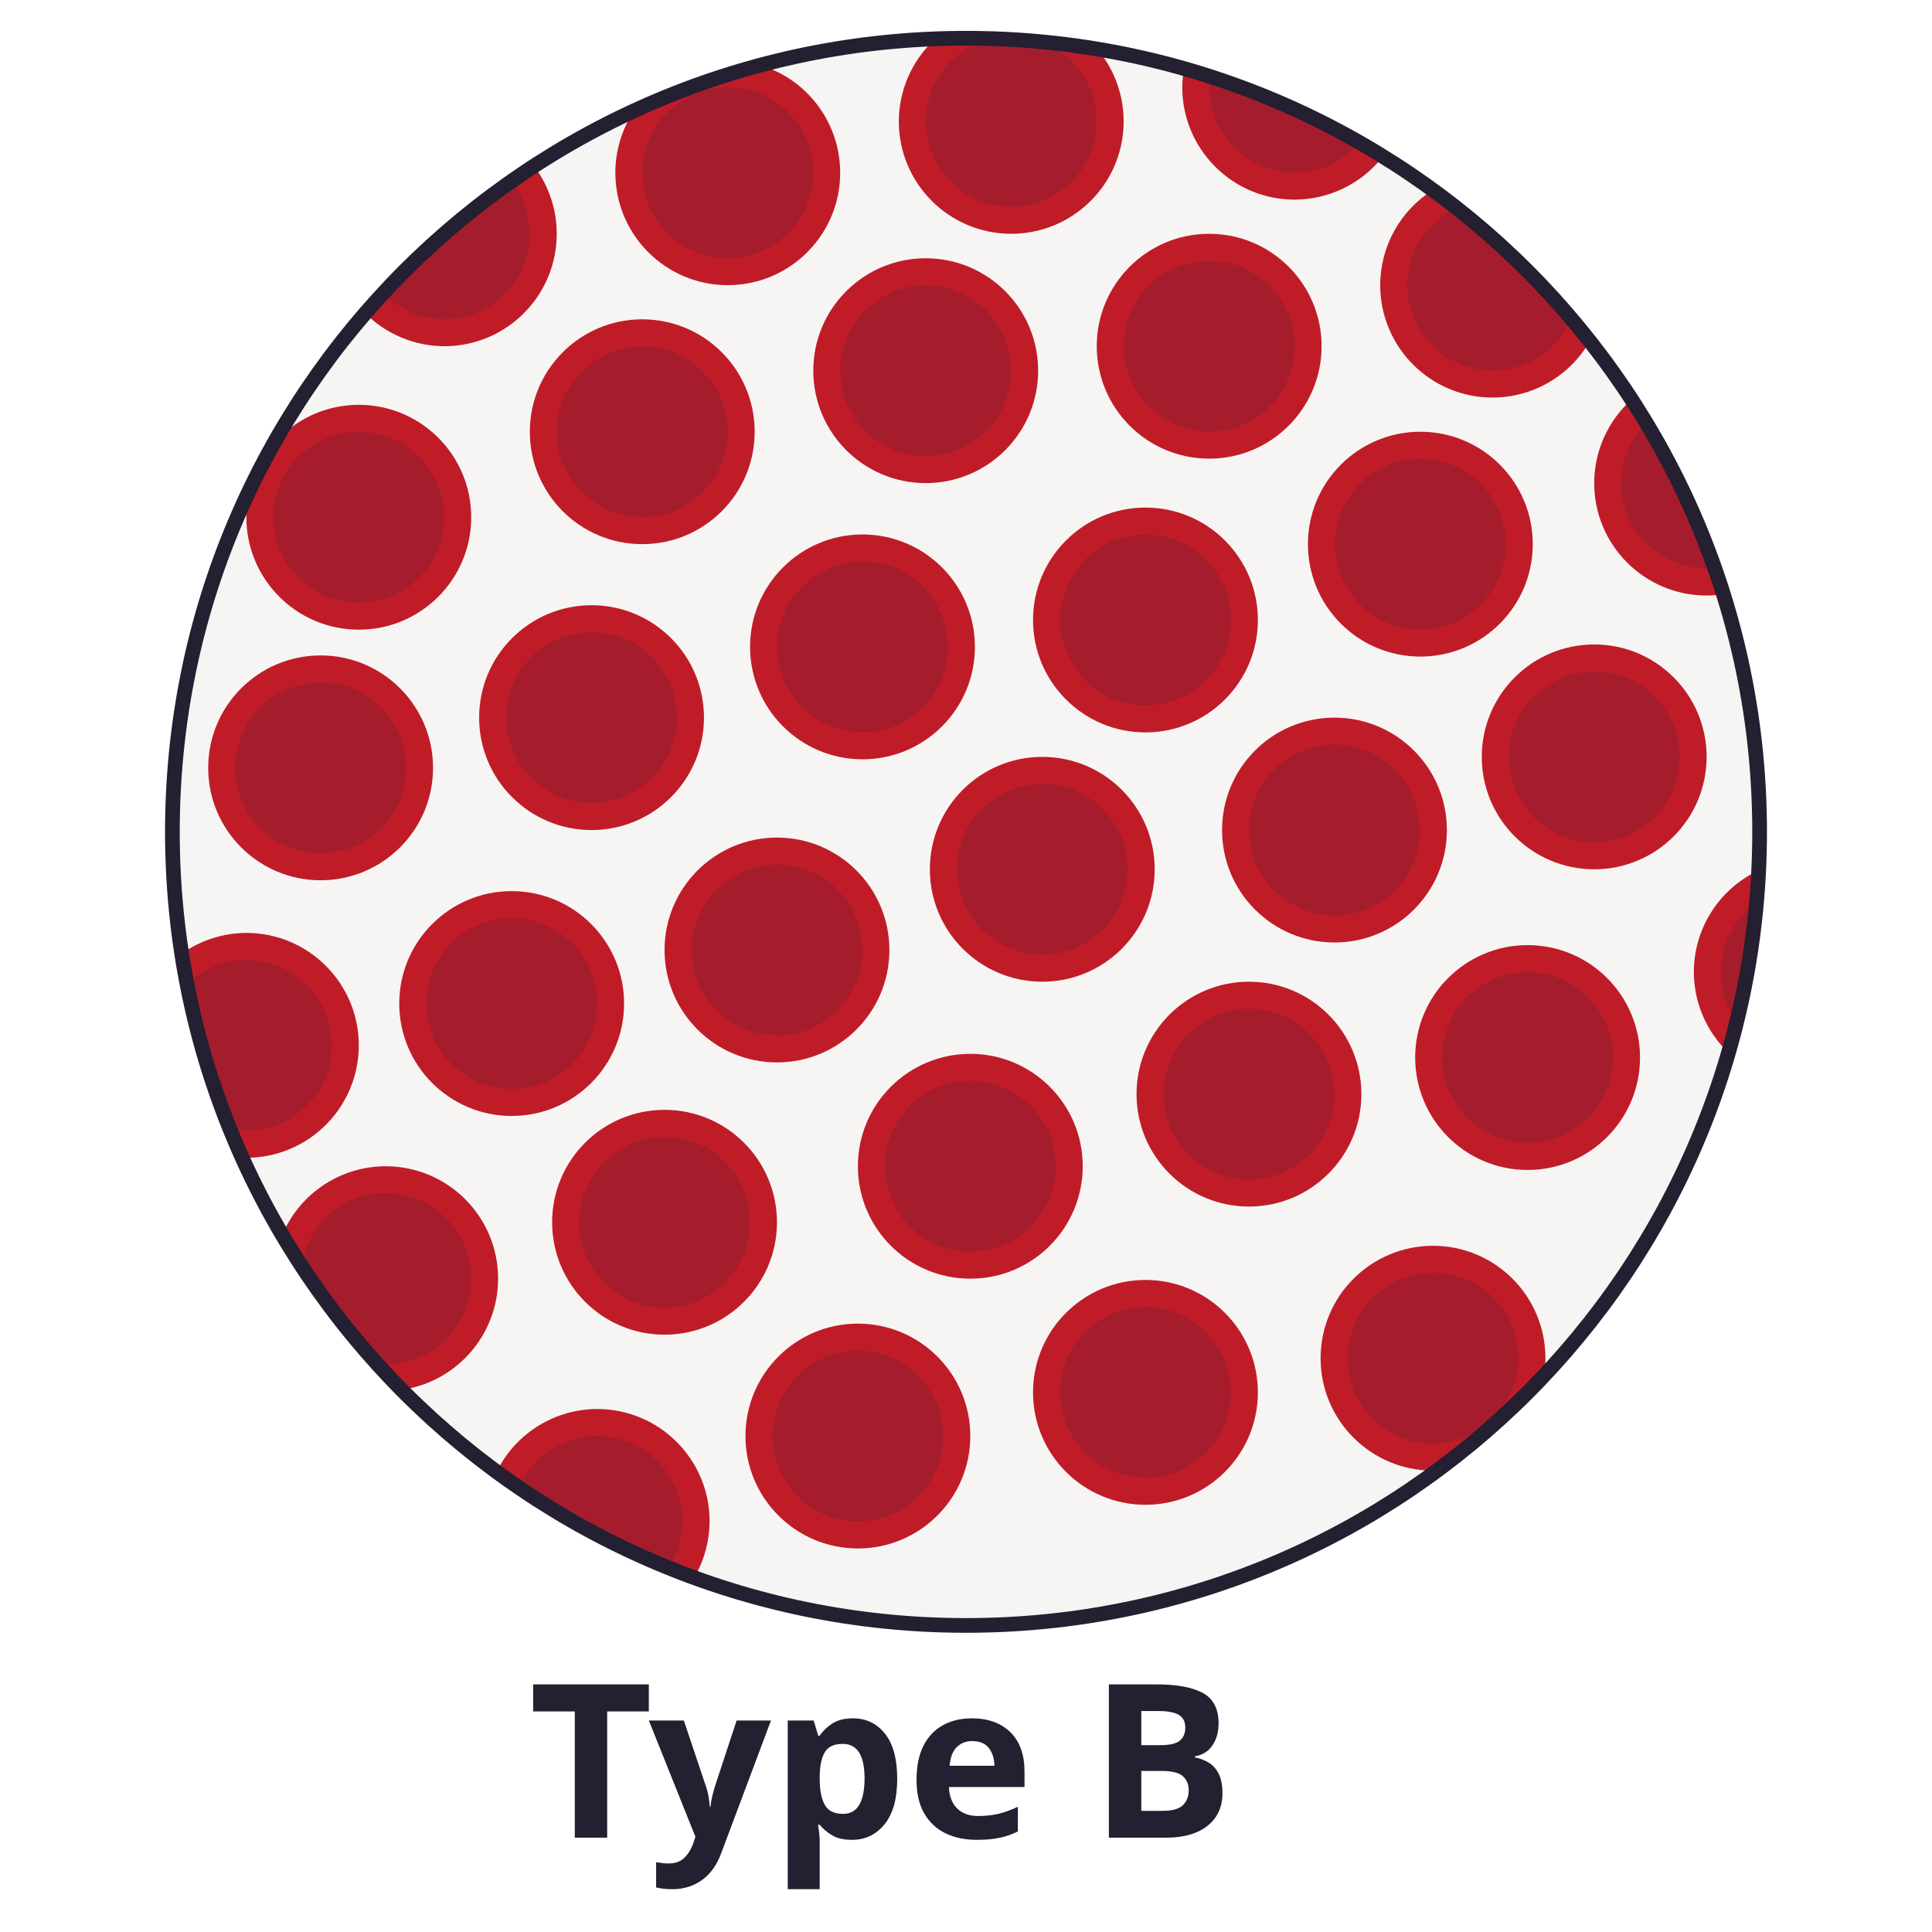
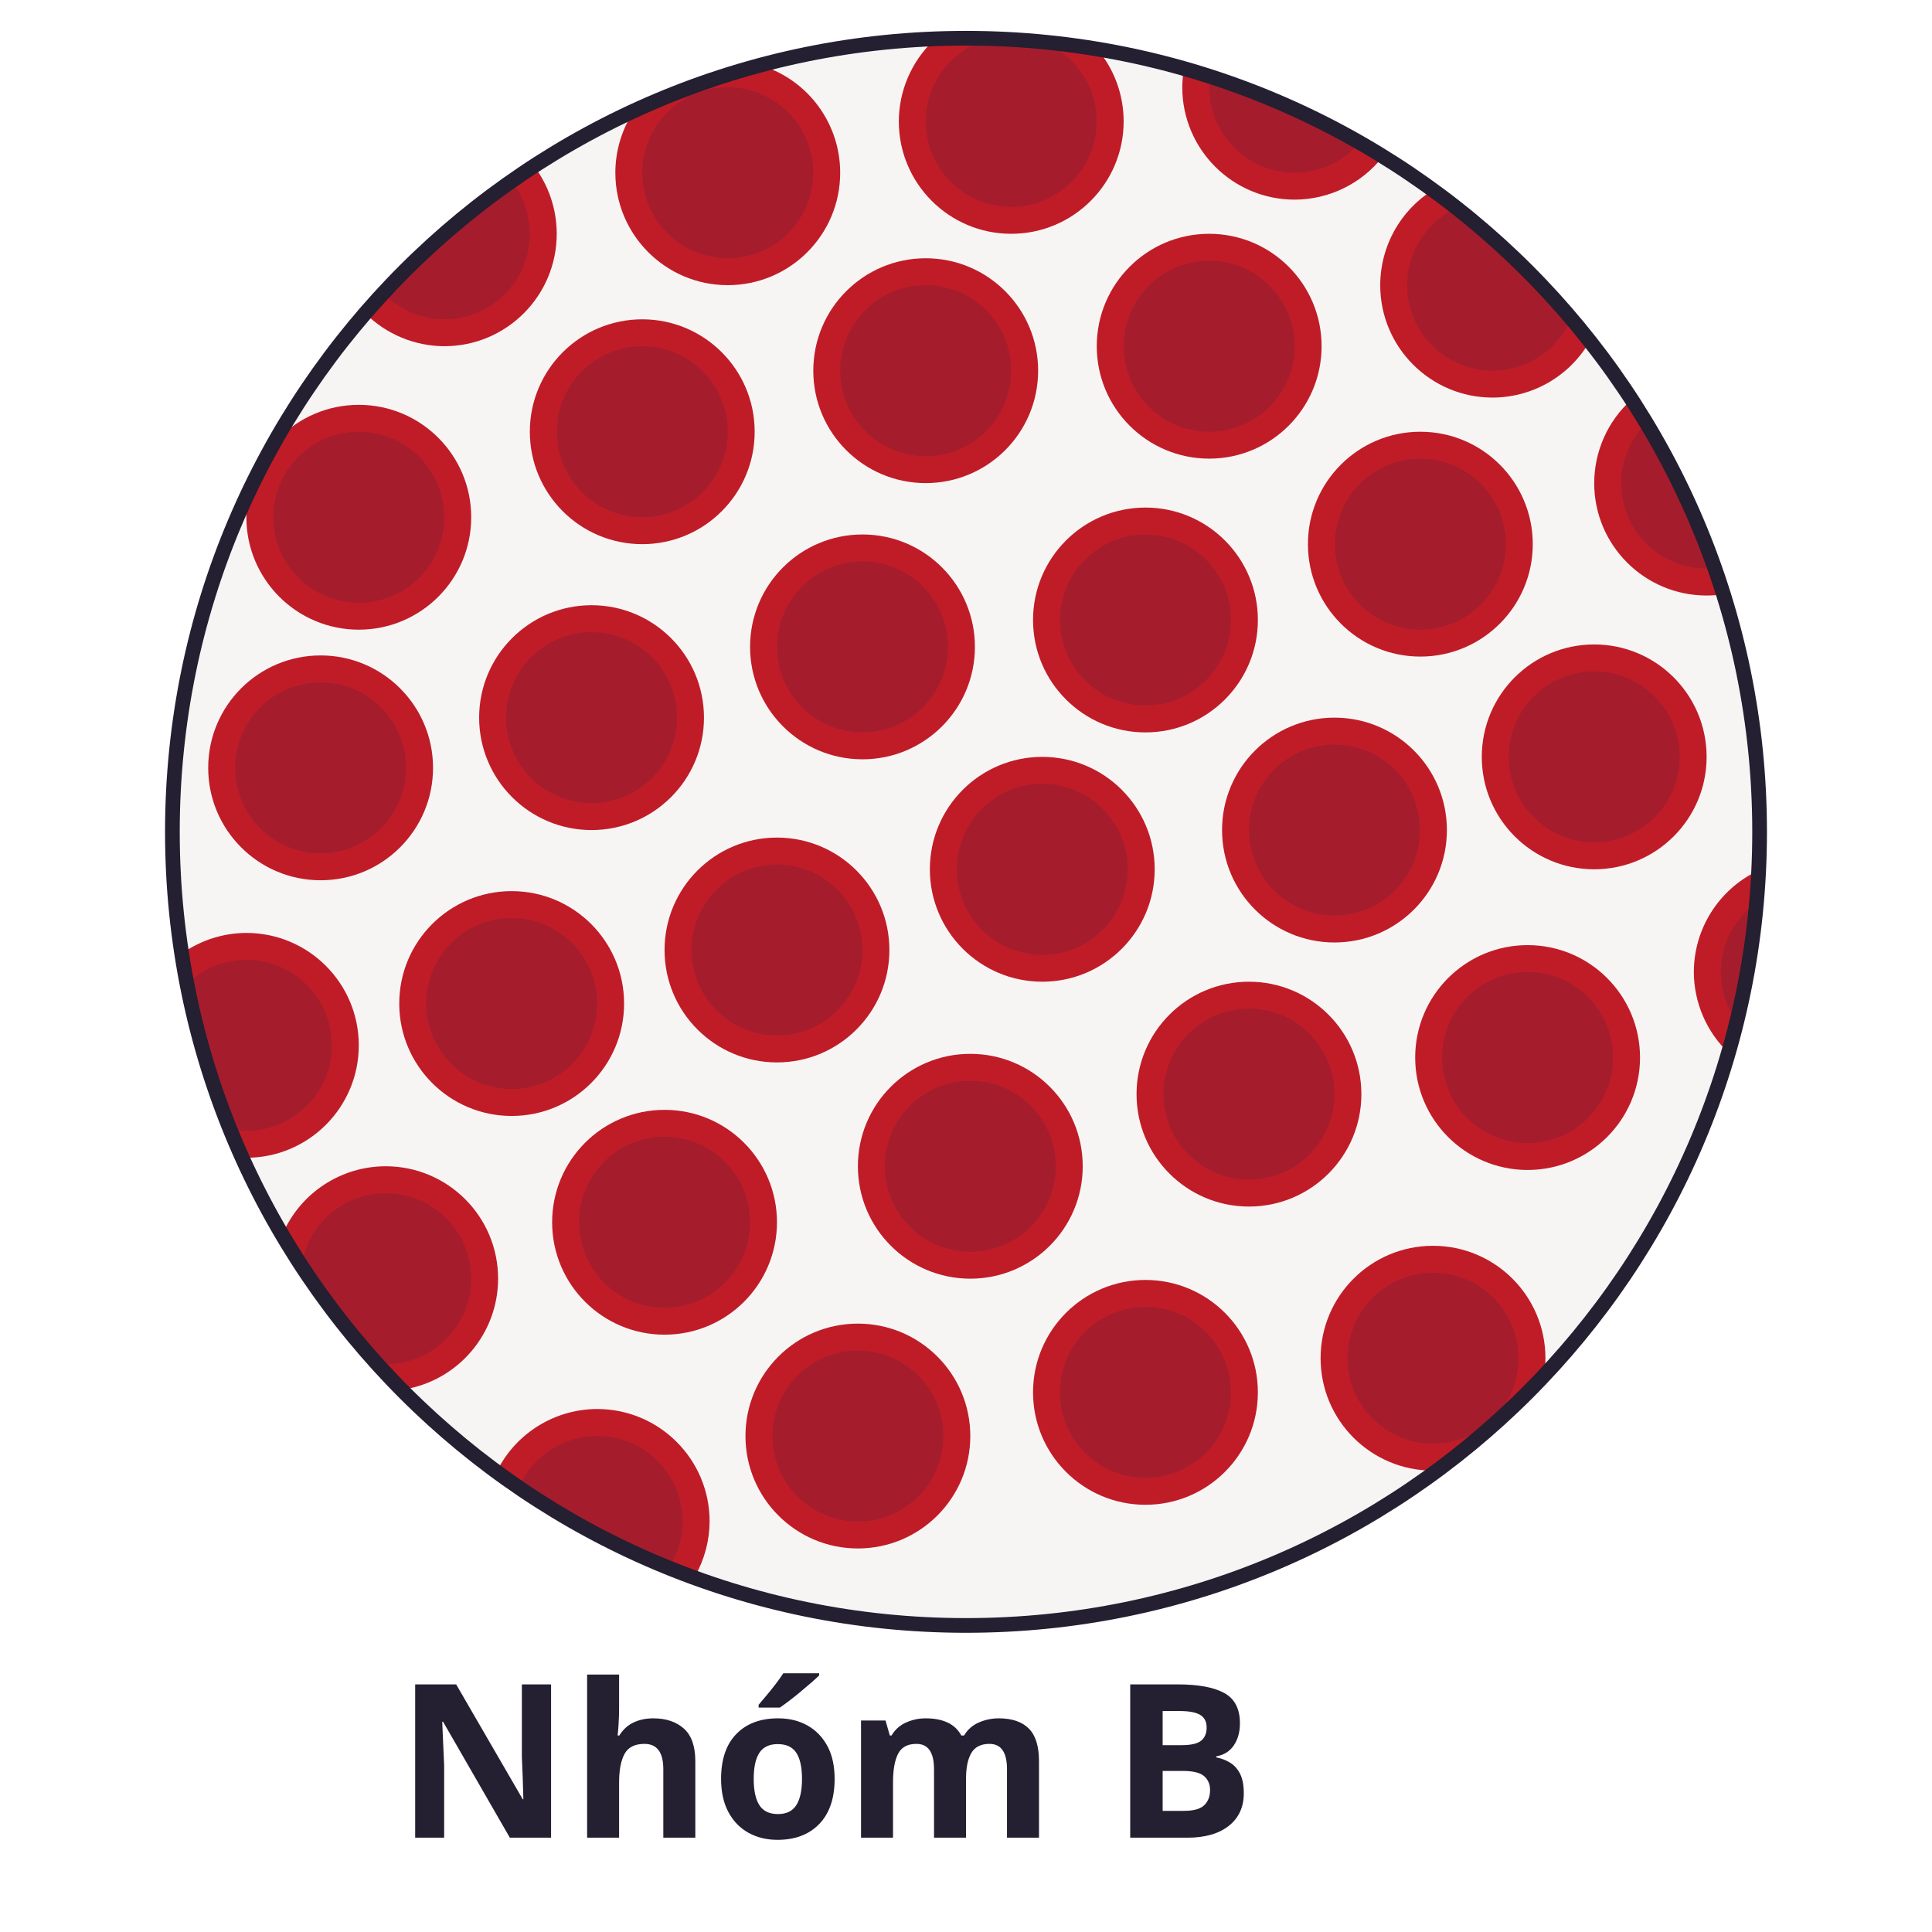
- <svg xmlns="http://www.w3.org/2000/svg" width="1080" height="1080">
-   <text xml:space="preserve" x="539.467" y="1027.277" fill="#241f31" stroke-linejoin="round" stroke-width="20" font-family="Cantarell" font-size="120" font-weight="700" style="-inkscape-font-specification:&quot;Cantarell Bold&quot;;text-align:center" text-anchor="middle">
-     <tspan x="539.467" y="1027.277">Type B</tspan>
-   </text>
-   <circle cx="540" cy="540" r="504.447" fill="#f6f5f4" transform="translate(65.102 -9.897) scale(.87944)" />
-   <g transform="translate(239.515 397.45) scale(.87944)">
-     <circle cx="135.891" cy="-177.506" r="71.46" fill="#c01c28" />
-     <circle cx="135.891" cy="-177.506" r="54.359" fill="#a51d2d" />
+ <svg xmlns="http://www.w3.org/2000/svg" width="1080" height="1080" viewBox="0 0 1080 1080" version="1.1" id="svg1">
+   <defs id="defs1" />
+   <g id="layer4" style="display:inline">
+     <text xml:space="preserve" style="font-weight:bold;font-size:120px;font-family:Cantarell;-inkscape-font-specification:'Cantarell Bold';text-align:center;text-anchor:middle;fill:#241f31;fill-opacity:1;stroke-width:20;stroke-linejoin:round" x="539.467" y="1027.277" id="text1">
+       <tspan id="tspan1" style="font-size:120px;fill:#241f31;fill-opacity:1;stroke-width:20" x="539.467" y="1027.277">Nhóm B</tspan>
+     </text>
  </g>
-   <g transform="translate(397.972 363.318) scale(.87944)">
-     <circle cx="135.891" cy="-177.506" r="71.46" fill="#c01c28" />
-     <circle cx="135.891" cy="-177.506" r="54.359" fill="#a51d2d" />
+   <g id="layer3" transform="matrix(0.8794409,0,0,0.8794409,65.10193,-9.896982)" style="display:inline">
+     <g id="g1" style="display:inline">
+       <circle style="fill:#f6f5f4;fill-opacity:1;stroke:none;stroke-width:9.342;stroke-dasharray:none;stroke-opacity:1" id="circle1" cx="540" cy="540" r="504.447" />
+     </g>
+     <g id="layer2" style="display:inline">
+       <g id="g2-6" transform="translate(198.3229,463.188)">
+         <circle style="fill:#c01c28;fill-opacity:1;stroke:none;stroke-width:5" id="path2-1" cx="135.891" cy="-177.506" r="71.46" />
+         <circle style="fill:#a51d2d;fill-opacity:1;stroke:none;stroke-width:4.412" id="path1-1" cx="135.891" cy="-177.506" r="54.359" />
+       </g>
+       <g id="g2-44" transform="translate(378.5014,424.3776)">
+         <circle style="fill:#c01c28;fill-opacity:1;stroke:none;stroke-width:5" id="path2-4" cx="135.891" cy="-177.506" r="71.46" />
+         <circle style="fill:#a51d2d;fill-opacity:1;stroke:none;stroke-width:4.412" id="path1-7" cx="135.891" cy="-177.506" r="54.359" />
+       </g>
+       <g id="g2-9" transform="translate(558.68,408.8285)">
+         <circle style="fill:#c01c28;fill-opacity:1;stroke:none;stroke-width:5" id="path2-7" cx="135.891" cy="-177.506" r="71.46" />
+         <circle style="fill:#a51d2d;fill-opacity:1;stroke:none;stroke-width:4.412" id="path1-5" cx="135.891" cy="-177.506" r="54.359" />
+       </g>
+       <g id="g2-8" transform="translate(18.14435,517.5474)">
+         <circle style="fill:#c01c28;fill-opacity:1;stroke:none;stroke-width:5" id="path2-9" cx="135.891" cy="-177.506" r="71.46" />
+         <circle style="fill:#a51d2d;fill-opacity:1;stroke:none;stroke-width:4.412" id="path1-77" cx="135.891" cy="-177.506" r="54.359" />
+       </g>
+       <g id="g2-0" transform="translate(166.0981,644.9176)">
+         <circle style="fill:#c01c28;fill-opacity:1;stroke:none;stroke-width:5" id="path2-3" cx="135.891" cy="-177.506" r="71.46" />
+         <circle style="fill:#a51d2d;fill-opacity:1;stroke:none;stroke-width:4.412" id="path1-09" cx="135.891" cy="-177.506" r="54.359" />
+       </g>
+       <g id="g2-05" transform="translate(338.3151,599.9462)">
+         <circle style="fill:#c01c28;fill-opacity:1;stroke:none;stroke-width:5" id="path2-94" cx="135.891" cy="-177.506" r="71.46" />
+         <circle style="fill:#a51d2d;fill-opacity:1;stroke:none;stroke-width:4.412" id="path1-6" cx="135.891" cy="-177.506" r="54.359" />
+       </g>
+       <g id="g2-47" transform="translate(518.1761,582.846)">
+         <circle style="fill:#c01c28;fill-opacity:1;stroke:none;stroke-width:5" id="path2-75" cx="135.891" cy="-177.506" r="71.46" />
+         <circle style="fill:#a51d2d;fill-opacity:1;stroke:none;stroke-width:4.412" id="path1-4" cx="135.891" cy="-177.506" r="54.359" />
+       </g>
+       <g id="g2-89" transform="translate(692.9091,534.6476)">
+         <circle style="fill:#c01c28;fill-opacity:1;stroke:none;stroke-width:5" id="path2-36" cx="135.891" cy="-177.506" r="71.46" />
+         <circle style="fill:#a51d2d;fill-opacity:1;stroke:none;stroke-width:4.412" id="path1-8" cx="135.891" cy="-177.506" r="54.359" />
+       </g>
+       <g id="g2-62" transform="translate(115.3202,826.6473)">
+         <circle style="fill:#c01c28;fill-opacity:1;stroke:none;stroke-width:5" id="path2-5" cx="135.891" cy="-177.506" r="71.46" />
+         <circle style="fill:#a51d2d;fill-opacity:1;stroke:none;stroke-width:4.412" id="path1-86" cx="135.891" cy="-177.506" r="54.359" />
+       </g>
+       <g id="g2-69" transform="translate(452.5911,741.3144)">
+         <circle style="fill:#c01c28;fill-opacity:1;stroke:none;stroke-width:5" id="path2-87" cx="135.891" cy="-177.506" r="71.46" />
+         <circle style="fill:#a51d2d;fill-opacity:1;stroke:none;stroke-width:4.412" id="path1-28" cx="135.891" cy="-177.506" r="54.359" />
+       </g>
+       <g id="g2-60" transform="translate(406.8476,930.0792)">
+         <circle style="fill:#c01c28;fill-opacity:1;stroke:none;stroke-width:5" id="path2-27" cx="135.891" cy="-177.506" r="71.46" />
+         <circle style="fill:#a51d2d;fill-opacity:1;stroke:none;stroke-width:4.412" id="path1-61" cx="135.891" cy="-177.506" r="54.359" />
+       </g>
+       <g id="g2-5" transform="translate(518.1761,1073.8)">
+         <circle style="fill:#c01c28;fill-opacity:1;stroke:none;stroke-width:5" id="path2-99" cx="135.891" cy="-177.506" r="71.46" />
+         <circle style="fill:#a51d2d;fill-opacity:1;stroke:none;stroke-width:4.412" id="path1-14" cx="135.891" cy="-177.506" r="54.359" />
+       </g>
+       <g id="g2-75" transform="translate(335.388,1101.563)">
+         <circle style="fill:#c01c28;fill-opacity:1;stroke:none;stroke-width:5" id="path2-870" cx="135.891" cy="-177.506" r="71.46" />
+         <circle style="fill:#a51d2d;fill-opacity:1;stroke:none;stroke-width:4.412" id="path1-48" cx="135.891" cy="-177.506" r="54.359" />
+       </g>
+       <g id="g2-52" transform="translate(638.3268,716.3773)">
+         <circle style="fill:#c01c28;fill-opacity:1;stroke:none;stroke-width:5" id="path2-90" cx="135.891" cy="-177.506" r="71.46" />
+         <circle style="fill:#a51d2d;fill-opacity:1;stroke:none;stroke-width:4.412" id="path1-283" cx="135.891" cy="-177.506" r="54.359" />
+       </g>
+       <g id="g2-09" transform="translate(803.4161,669.8547)">
+         <circle style="fill:#c01c28;fill-opacity:1;stroke:none;stroke-width:5" id="path2-19" cx="135.891" cy="-177.506" r="71.46" />
+         <circle style="fill:#a51d2d;fill-opacity:1;stroke:none;stroke-width:4.412" id="path1-62" cx="135.891" cy="-177.506" r="54.359" />
+       </g>
+       <g id="g2-35" transform="translate(583.9674,884.2337)">
+         <circle style="fill:#c01c28;fill-opacity:1;stroke:none;stroke-width:5" id="path2-17" cx="135.891" cy="-177.506" r="71.46" />
+         <circle style="fill:#a51d2d;fill-opacity:1;stroke:none;stroke-width:4.412" id="path1-43" cx="135.891" cy="-177.506" r="54.359" />
+       </g>
+       <g id="g2-892" transform="translate(761.0871,860.9724)">
+         <circle style="fill:#c01c28;fill-opacity:1;stroke:none;stroke-width:5" id="path2-88" cx="135.891" cy="-177.506" r="71.46" />
+         <circle style="fill:#a51d2d;fill-opacity:1;stroke:none;stroke-width:4.412" id="path1-868" cx="135.891" cy="-177.506" r="54.359" />
+       </g>
+       <g id="g2-7" transform="translate(-6.11885,676.8331)">
+         <circle style="fill:#c01c28;fill-opacity:1;stroke:none;stroke-width:5" id="path2-2" cx="135.891" cy="-177.506" r="71.46" />
+         <circle style="fill:#a51d2d;fill-opacity:1;stroke:none;stroke-width:4.412" id="path1-40" cx="135.891" cy="-177.506" r="54.359" />
+       </g>
+       <g id="g2-90" transform="translate(283.9556,792.6151)">
+         <circle style="fill:#c01c28;fill-opacity:1;stroke:none;stroke-width:5" id="path2-81" cx="135.891" cy="-177.506" r="71.46" />
+         <circle style="fill:#a51d2d;fill-opacity:1;stroke:none;stroke-width:4.412" id="path1-3" cx="135.891" cy="-177.506" r="54.359" />
+       </g>
+       <g id="g2-34" transform="translate(212.496,965.6768)">
+         <circle style="fill:#c01c28;fill-opacity:1;stroke:none;stroke-width:5" id="path2-0" cx="135.891" cy="-177.506" r="71.46" />
+         <circle style="fill:#a51d2d;fill-opacity:1;stroke:none;stroke-width:4.412" id="path1-39" cx="135.891" cy="-177.506" r="54.359" />
+       </g>
+       <g id="g5">
+         <path id="path4" style="fill:#c01c28;fill-opacity:1;stroke:none;stroke-width:5" d="m 1021.217,389.004 a 504.447,504.447 0 0 0 -58.248,-123.676 71.46,71.46 0 0 0 -23.662,53.004 71.46,71.46 0 0 0 71.459,71.459 71.46,71.46 0 0 0 10.451,-0.787 z" />
+         <path id="path5" style="fill:#a51d2d;fill-opacity:1;stroke:none;stroke-width:4.412" d="m 1015.713,372.336 a 504.447,504.447 0 0 0 -43.393,-92.238 54.359,54.359 0 0 0 -15.914,38.234 54.359,54.359 0 0 0 54.359,54.359 54.359,54.359 0 0 0 4.947,-0.355 z" />
+       </g>
+       <g id="g7">
+         <path id="path7" style="display:inline;fill:#c01c28;fill-opacity:1;stroke:none;stroke-width:5" d="m 1024.424,680.234 a 504.447,504.447 0 0 0 18.23,-115.17 71.46,71.46 0 0 0 -40.016,64.043 71.46,71.46 0 0 0 21.785,51.127 z" />
+         <path id="path6" style="display:inline;fill:#a51d2d;fill-opacity:1;stroke:none;stroke-width:4.412" d="m 1028.977,659.309 a 504.447,504.447 0 0 0 12.178,-73.27 54.359,54.359 0 0 0 -21.416,43.068 54.359,54.359 0 0 0 9.238,30.201 z" />
+       </g>
+       <g id="g9">
+         <path id="path9" style="fill:#c01c28;fill-opacity:1;stroke:none;stroke-width:5" d="m 936.426,228.289 a 504.447,504.447 0 0 0 -99.783,-96.18 71.46,71.46 0 0 0 -33.354,60.402 71.46,71.46 0 0 0 71.461,71.461 71.46,71.46 0 0 0 61.676,-35.684 z" />
+         <path id="path8" style="display:inline;fill:#a51d2d;fill-opacity:1;stroke:none;stroke-width:4.412" d="m 924.658,213.855 a 504.447,504.447 0 0 0 -73.145,-70.434 54.359,54.359 0 0 0 -31.125,49.09 54.359,54.359 0 0 0 54.361,54.359 54.359,54.359 0 0 0 49.908,-33.016 z" />
+       </g>
+       <g id="g10">
+         <path id="path2-86" style="fill:#c01c28;fill-opacity:1;stroke:none;stroke-width:5" d="M 804.91,110.852 A 504.447,504.447 0 0 0 678.512,55.082 71.46,71.46 0 0 0 677.471,66.693 71.46,71.46 0 0 0 748.93,138.152 71.46,71.46 0 0 0 804.91,110.852 Z" />
+         <path id="path1-0" style="fill:#a51d2d;fill-opacity:1;stroke:none;stroke-width:4.412" d="m 790.145,102.113 a 504.447,504.447 0 0 0 -95.104,-41.994 54.359,54.359 0 0 0 -0.471,6.574 54.359,54.359 0 0 0 54.359,54.359 54.359,54.359 0 0 0 41.215,-18.939 z" />
+       </g>
+       <g id="g11">
+         <path id="path2-18" style="fill:#c01c28;fill-opacity:1;stroke:none;stroke-width:5" d="M 623.658,42.686 A 504.447,504.447 0 0 0 540,35.553 504.447,504.447 0 0 0 519.322,37.031 71.46,71.46 0 0 0 497.291,88.402 71.46,71.46 0 0 0 568.752,159.863 71.46,71.46 0 0 0 640.211,88.402 71.46,71.46 0 0 0 623.658,42.686 Z" />
+         <path id="path1-9" style="fill:#a51d2d;fill-opacity:1;stroke:none;stroke-width:4.412" d="M 588.941,37.945 A 504.447,504.447 0 0 0 554.938,35.92 54.359,54.359 0 0 0 514.393,88.402 54.359,54.359 0 0 0 568.752,142.764 54.359,54.359 0 0 0 623.111,88.402 54.359,54.359 0 0 0 588.941,37.945 Z" />
+       </g>
+       <g id="g12">
+         <path id="path11" style="fill:#c01c28;fill-opacity:1;stroke:none;stroke-width:5" d="m 410.83,53.17 a 504.447,504.447 0 0 0 -82.129,28.92 71.46,71.46 0 0 0 -11.588,38.963 71.46,71.46 0 0 0 71.459,71.459 71.46,71.46 0 0 0 71.461,-71.459 71.46,71.46 0 0 0 -49.203,-67.883 z" />
+         <path id="path1-10" style="fill:#a51d2d;fill-opacity:1;stroke:none;stroke-width:4.412" d="m 388.572,66.693 a 54.359,54.359 0 0 0 -54.359,54.359 54.359,54.359 0 0 0 54.359,54.359 54.359,54.359 0 0 0 54.359,-54.359 54.359,54.359 0 0 0 -54.359,-54.359 z" />
+       </g>
+       <g id="g13">
+         <path id="path13" style="fill:#c01c28;fill-opacity:1;stroke:none;stroke-width:5" d="m 265.52,116.947 a 504.447,504.447 0 0 0 -107.346,93.498 71.46,71.46 0 0 0 50.221,20.877 71.46,71.46 0 0 0 71.459,-71.459 71.46,71.46 0 0 0 -14.334,-42.916 z" />
+         <path id="path12" style="fill:#a51d2d;fill-opacity:1;stroke:none;stroke-width:4.412" d="m 251.832,127.193 a 504.447,504.447 0 0 0 -81.695,71.092 54.359,54.359 0 0 0 38.258,15.938 54.359,54.359 0 0 0 54.359,-54.359 54.359,54.359 0 0 0 -10.922,-32.67 z" />
+       </g>
+       <g id="g15">
+         <path id="path15" style="fill:#c01c28;fill-opacity:1;stroke:none;stroke-width:5" d="m 41.855,617.158 a 504.447,504.447 0 0 0 38.33,129.844 71.46,71.46 0 0 0 2.389,0.17 71.46,71.46 0 0 0 71.461,-71.459 71.46,71.46 0 0 0 -71.461,-71.459 71.46,71.46 0 0 0 -40.719,12.904 z" />
+         <path id="path14" style="fill:#a51d2d;fill-opacity:1;stroke:none;stroke-width:4.412" d="m 45.893,635.715 a 504.447,504.447 0 0 0 27.67,93.527 54.359,54.359 0 0 0 9.012,0.83 54.359,54.359 0 0 0 54.361,-54.359 54.359,54.359 0 0 0 -54.361,-54.359 54.359,54.359 0 0 0 -36.682,14.361 z" />
+       </g>
+       <g id="g17">
+         <path id="path17" style="fill:#c01c28;fill-opacity:1;stroke:none;stroke-width:5" d="m 105.916,794.93 a 504.447,504.447 0 0 0 76.936,99.5 71.46,71.46 0 0 0 59.742,-70.396 71.46,71.46 0 0 0 -71.459,-71.459 71.46,71.46 0 0 0 -65.219,42.355 z" />
+         <path id="path16" style="fill:#a51d2d;fill-opacity:1;stroke:none;stroke-width:4.412" d="m 117.549,815.283 a 504.447,504.447 0 0 0 48.934,62.777 54.359,54.359 0 0 0 4.652,0.332 54.359,54.359 0 0 0 54.359,-54.359 54.359,54.359 0 0 0 -54.359,-54.359 54.359,54.359 0 0 0 -53.586,45.609 z" />
+       </g>
+       <g id="g19">
+         <path id="path19" style="fill:#c01c28;fill-opacity:1;stroke:none;stroke-width:5" d="m 242.225,945.615 a 504.447,504.447 0 0 0 125.711,67.23 71.46,71.46 0 0 0 9.094,-34.514 71.46,71.46 0 0 0 -71.459,-71.459 71.46,71.46 0 0 0 -63.346,38.742 z" />
+         <path id="path18" style="fill:#a51d2d;fill-opacity:1;stroke:none;stroke-width:4.412" d="m 256.045,955.961 a 504.447,504.447 0 0 0 95.746,50.861 54.359,54.359 0 0 0 8.139,-28.49 54.359,54.359 0 0 0 -54.359,-54.359 54.359,54.359 0 0 0 -49.525,31.988 z" />
+       </g>
+       <g id="g20">
+         <path id="path20" style="fill:#c01c28;fill-opacity:1;stroke:none;stroke-width:5" d="m 837.24,946.016 a 504.447,504.447 0 0 0 70.406,-62.084 71.46,71.46 0 0 0 0.668,-9.348 71.46,71.46 0 0 0 -71.459,-71.459 71.46,71.46 0 0 0 -71.461,71.459 71.46,71.46 0 0 0 71.461,71.459 71.46,71.46 0 0 0 0.385,-0.027 z" />
+         <circle style="fill:#a51d2d;fill-opacity:1;stroke:none;stroke-width:4.412" id="path1-64" cx="836.855" cy="874.584" r="54.359" />
+       </g>
+     </g>
+     <g id="layer1" style="display:inline">
+       <circle style="fill:none;fill-opacity:1;stroke:#241f31;stroke-width:9.342;stroke-dasharray:none;stroke-opacity:1" id="path3" cx="540" cy="540" r="504.447" />
+     </g>
  </g>
-   <g transform="translate(556.428 349.644) scale(.87944)">
-     <circle cx="135.891" cy="-177.506" r="71.46" fill="#c01c28" />
-     <circle cx="135.891" cy="-177.506" r="54.359" fill="#a51d2d" />
-   </g>
-   <g transform="translate(81.059 445.255) scale(.87944)">
-     <circle cx="135.891" cy="-177.506" r="71.46" fill="#c01c28" />
-     <circle cx="135.891" cy="-177.506" r="54.359" fill="#a51d2d" />
-   </g>
-   <g transform="translate(211.175 557.27) scale(.87944)">
-     <circle cx="135.891" cy="-177.506" r="71.46" fill="#c01c28" />
-     <circle cx="135.891" cy="-177.506" r="54.359" fill="#a51d2d" />
-   </g>
-   <g transform="translate(362.63 517.72) scale(.87944)">
-     <circle cx="135.891" cy="-177.506" r="71.46" fill="#c01c28" />
-     <circle cx="135.891" cy="-177.506" r="54.359" fill="#a51d2d" />
-   </g>
-   <g transform="translate(520.807 502.682) scale(.87944)">
-     <circle cx="135.891" cy="-177.506" r="71.46" fill="#c01c28" />
-     <circle cx="135.891" cy="-177.506" r="54.359" fill="#a51d2d" />
-   </g>
-   <g transform="translate(674.475 460.294) scale(.87944)">
-     <circle cx="135.891" cy="-177.506" r="71.46" fill="#c01c28" />
-     <circle cx="135.891" cy="-177.506" r="54.359" fill="#a51d2d" />
-   </g>
-   <g transform="translate(166.52 717.09) scale(.87944)">
-     <circle cx="135.891" cy="-177.506" r="71.46" fill="#c01c28" />
-     <circle cx="135.891" cy="-177.506" r="54.359" fill="#a51d2d" />
-   </g>
-   <g transform="translate(463.13 642.045) scale(.87944)">
-     <circle cx="135.891" cy="-177.506" r="71.46" fill="#c01c28" />
-     <circle cx="135.891" cy="-177.506" r="54.359" fill="#a51d2d" />
-   </g>
-   <g transform="translate(422.9 808.053) scale(.87944)">
-     <circle cx="135.891" cy="-177.506" r="71.46" fill="#c01c28" />
-     <circle cx="135.891" cy="-177.506" r="54.359" fill="#a51d2d" />
-   </g>
-   <g transform="translate(520.807 934.447) scale(.87944)">
-     <circle cx="135.891" cy="-177.506" r="71.46" fill="#c01c28" />
-     <circle cx="135.891" cy="-177.506" r="54.359" fill="#a51d2d" />
-   </g>
-   <g transform="translate(360.056 958.863) scale(.87944)">
-     <circle cx="135.891" cy="-177.506" r="71.46" fill="#c01c28" />
-     <circle cx="135.891" cy="-177.506" r="54.359" fill="#a51d2d" />
-   </g>
-   <g transform="translate(626.473 620.115) scale(.87944)">
-     <circle cx="135.891" cy="-177.506" r="71.46" fill="#c01c28" />
-     <circle cx="135.891" cy="-177.506" r="54.359" fill="#a51d2d" />
-   </g>
-   <g transform="translate(771.659 579.2) scale(.87944)">
-     <circle cx="135.891" cy="-177.506" r="71.46" fill="#c01c28" />
-     <circle cx="135.891" cy="-177.506" r="54.359" fill="#a51d2d" />
-   </g>
-   <g transform="translate(578.667 767.734) scale(.87944)">
-     <circle cx="135.891" cy="-177.506" r="71.46" fill="#c01c28" />
-     <circle cx="135.891" cy="-177.506" r="54.359" fill="#a51d2d" />
-   </g>
-   <g transform="translate(734.433 747.277) scale(.87944)">
-     <circle cx="135.891" cy="-177.506" r="71.46" fill="#c01c28" />
-     <circle cx="135.891" cy="-177.506" r="54.359" fill="#a51d2d" />
-   </g>
-   <g transform="translate(59.72 585.338) scale(.87944)">
-     <circle cx="135.891" cy="-177.506" r="71.46" fill="#c01c28" />
-     <circle cx="135.891" cy="-177.506" r="54.359" fill="#a51d2d" />
-   </g>
-   <g transform="translate(314.824 687.161) scale(.87944)">
-     <circle cx="135.891" cy="-177.506" r="71.46" fill="#c01c28" />
-     <circle cx="135.891" cy="-177.506" r="54.359" fill="#a51d2d" />
-   </g>
-   <g transform="translate(251.98 839.359) scale(.87944)">
-     <circle cx="135.891" cy="-177.506" r="71.46" fill="#c01c28" />
-     <circle cx="135.891" cy="-177.506" r="54.359" fill="#a51d2d" />
-   </g>
-   <path fill="#c01c28" d="M963.202 332.209a443.631 443.631 0 0 0-51.226-108.766 62.845 62.845 0 0 0-20.81 46.614 62.845 62.845 0 0 0 62.845 62.844 62.845 62.845 0 0 0 9.19-.692z" />
-   <path fill="#a51d2d" d="M958.361 317.55a443.631 443.631 0 0 0-38.16-81.118 47.806 47.806 0 0 0-13.996 33.625 47.806 47.806 0 0 0 47.806 47.806 47.806 47.806 0 0 0 4.35-.313z" />
-   <path fill="#c01c28" d="M966.022 588.329a443.631 443.631 0 0 0 16.033-101.285 62.845 62.845 0 0 0-35.192 56.322 62.845 62.845 0 0 0 19.16 44.963z" />
-   <path fill="#a51d2d" d="M970.026 569.926a443.631 443.631 0 0 0 10.71-64.436 47.806 47.806 0 0 0-18.835 37.876 47.806 47.806 0 0 0 8.125 26.56z" />
-   <path fill="#c01c28" d="M888.633 190.87a443.631 443.631 0 0 0-87.753-84.585 62.845 62.845 0 0 0-29.333 53.12 62.845 62.845 0 0 0 62.846 62.846 62.845 62.845 0 0 0 54.24-31.381z" />
-   <path fill="#a51d2d" d="M878.284 178.176a443.631 443.631 0 0 0-64.326-61.942 47.806 47.806 0 0 0-27.373 43.172 47.806 47.806 0 0 0 47.808 47.806 47.806 47.806 0 0 0 43.891-29.036z" />
-   <path fill="#c01c28" d="M772.973 87.59a443.631 443.631 0 0 0-111.16-49.046 62.845 62.845 0 0 0-.916 10.212 62.845 62.845 0 0 0 62.844 62.844 62.845 62.845 0 0 0 49.232-24.01Z" />
-   <path fill="#a51d2d" d="M759.987 79.906a443.631 443.631 0 0 0-83.638-36.932 47.806 47.806 0 0 0-.414 5.782 47.806 47.806 0 0 0 47.806 47.806 47.806 47.806 0 0 0 36.246-16.656z" />
-   <path fill="#c01c28" d="M613.572 27.642A443.631 443.631 0 0 0 540 21.37a443.631 443.631 0 0 0-18.185 1.3 62.845 62.845 0 0 0-19.375 45.178 62.845 62.845 0 0 0 62.846 62.845 62.845 62.845 0 0 0 62.844-62.845 62.845 62.845 0 0 0-14.558-40.206Z" />
-   <path fill="#a51d2d" d="M583.041 23.474a443.631 443.631 0 0 0-29.904-1.782 47.806 47.806 0 0 0-35.657 46.156 47.806 47.806 0 0 0 47.806 47.807 47.806 47.806 0 0 0 47.806-47.807 47.806 47.806 0 0 0-30.05-44.374Z" />
-   <path fill="#c01c28" d="M426.403 36.863a443.631 443.631 0 0 0-72.228 25.433 62.845 62.845 0 0 0-10.19 34.266 62.845 62.845 0 0 0 62.843 62.844 62.845 62.845 0 0 0 62.846-62.844 62.845 62.845 0 0 0-43.271-59.7z" />
-   <path fill="#a51d2d" d="M406.828 48.756a47.806 47.806 0 0 0-47.806 47.806 47.806 47.806 0 0 0 47.806 47.806 47.806 47.806 0 0 0 47.806-47.806 47.806 47.806 0 0 0-47.806-47.806z" />
-   <path fill="#c01c28" d="M298.61 92.951a443.631 443.631 0 0 0-94.404 82.226 62.845 62.845 0 0 0 44.167 18.36 62.845 62.845 0 0 0 62.844-62.844 62.845 62.845 0 0 0-12.606-37.742z" />
-   <path fill="#a51d2d" d="M286.573 101.962a443.631 443.631 0 0 0-71.846 62.521 47.806 47.806 0 0 0 33.646 14.016 47.806 47.806 0 0 0 47.805-47.806 47.806 47.806 0 0 0-9.605-28.73z" />
-   <path fill="#c01c28" d="M101.911 532.857a443.631 443.631 0 0 0 33.71 114.19 62.845 62.845 0 0 0 2.1.15 62.845 62.845 0 0 0 62.846-62.844 62.845 62.845 0 0 0-62.846-62.844 62.845 62.845 0 0 0-35.81 11.348z" />
-   <path fill="#a51d2d" d="M105.462 549.177a443.631 443.631 0 0 0 24.334 82.251 47.806 47.806 0 0 0 7.925.73 47.806 47.806 0 0 0 47.808-47.805 47.806 47.806 0 0 0-47.808-47.806 47.806 47.806 0 0 0-32.26 12.63z" />
-   <path fill="#c01c28" d="M158.249 689.197a443.631 443.631 0 0 0 67.66 87.504 62.845 62.845 0 0 0 52.54-61.91 62.845 62.845 0 0 0-62.844-62.843 62.845 62.845 0 0 0-57.356 37.249z" />
-   <path fill="#a51d2d" d="M168.48 707.096a443.631 443.631 0 0 0 43.033 55.21 47.806 47.806 0 0 0 4.092.291 47.806 47.806 0 0 0 47.806-47.806 47.806 47.806 0 0 0-47.806-47.805 47.806 47.806 0 0 0-47.126 40.11z" />
-   <path fill="#c01c28" d="M278.124 821.716A443.631 443.631 0 0 0 388.68 880.84a62.845 62.845 0 0 0 7.998-30.353 62.845 62.845 0 0 0-62.844-62.844 62.845 62.845 0 0 0-55.709 34.072z" />
-   <path fill="#a51d2d" d="M290.278 830.814a443.631 443.631 0 0 0 84.203 44.73 47.806 47.806 0 0 0 7.158-25.056 47.806 47.806 0 0 0-47.806-47.806 47.806 47.806 0 0 0-43.555 28.132z" />
-   <g transform="translate(65.102 -9.897) scale(.87944)">
-     <path fill="#c01c28" d="M837.24 946.016a504.447 504.447 0 0 0 70.406-62.084 71.46 71.46 0 0 0 .668-9.348 71.46 71.46 0 0 0-71.459-71.459 71.46 71.46 0 0 0-71.46 71.459 71.46 71.46 0 0 0 71.46 71.459 71.46 71.46 0 0 0 .385-.027z" />
-     <circle cx="836.855" cy="874.584" r="54.359" fill="#a51d2d" />
-   </g>
-   <circle cx="540" cy="540" r="504.447" fill="none" stroke="#241f31" stroke-width="9.342" transform="translate(65.102 -9.897) scale(.87944)" />
</svg>
